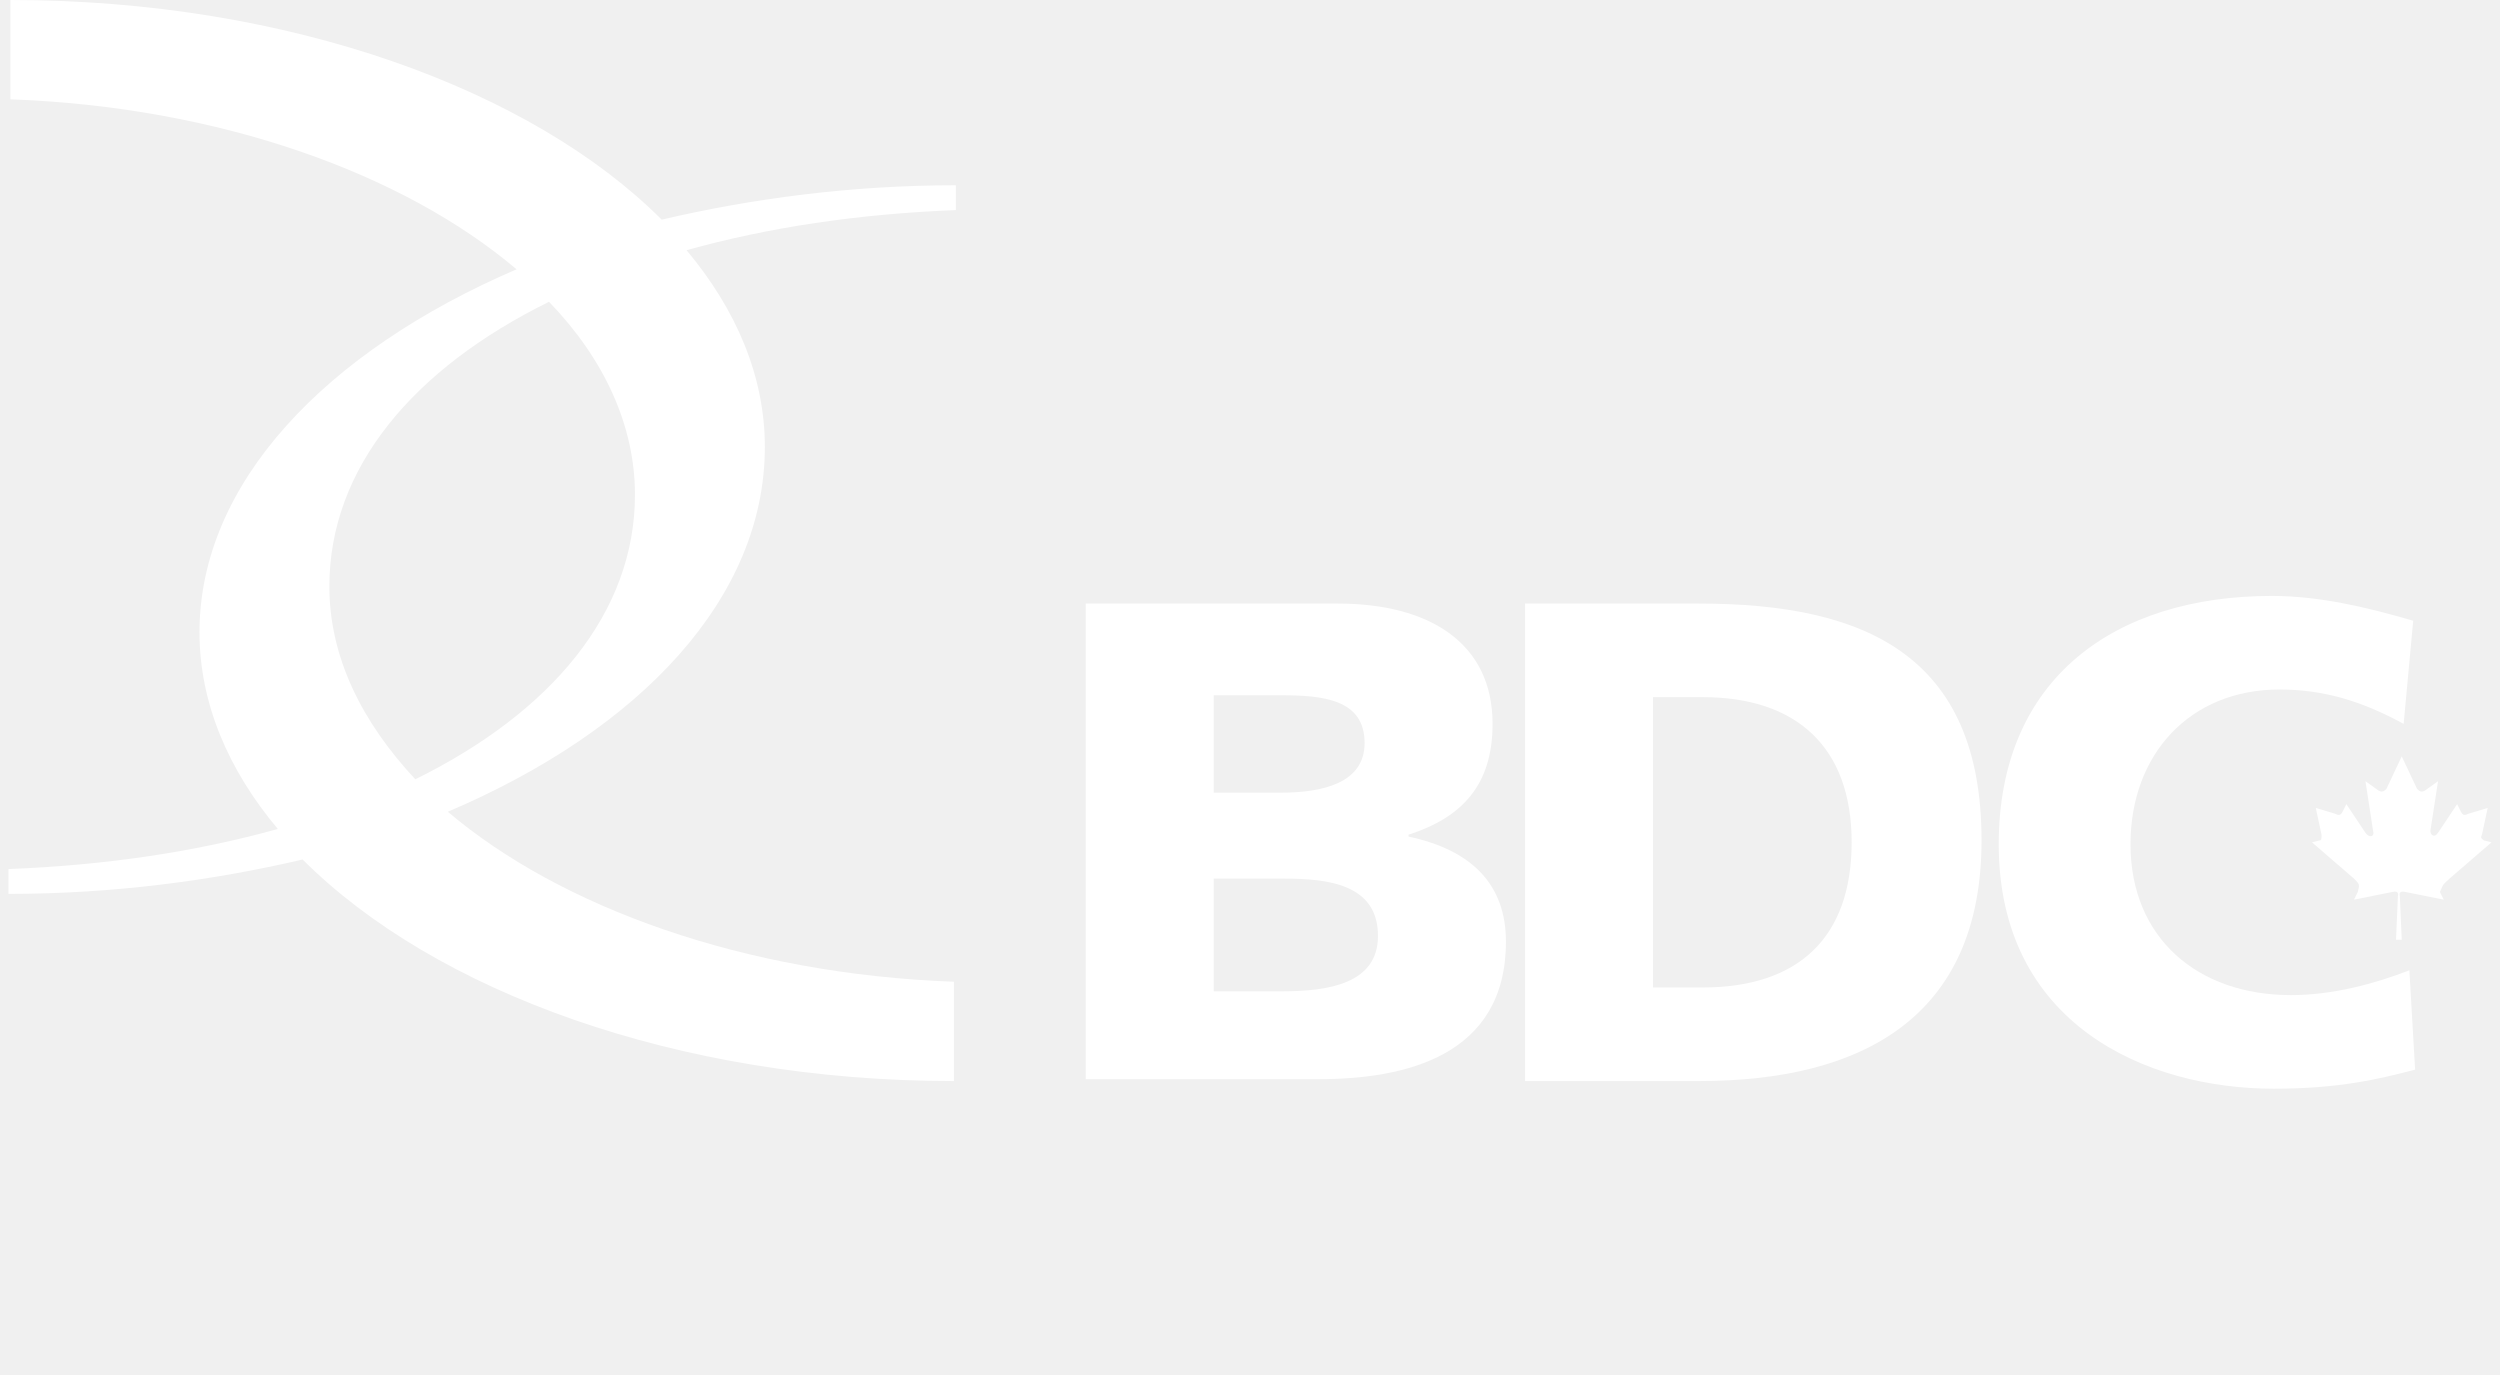
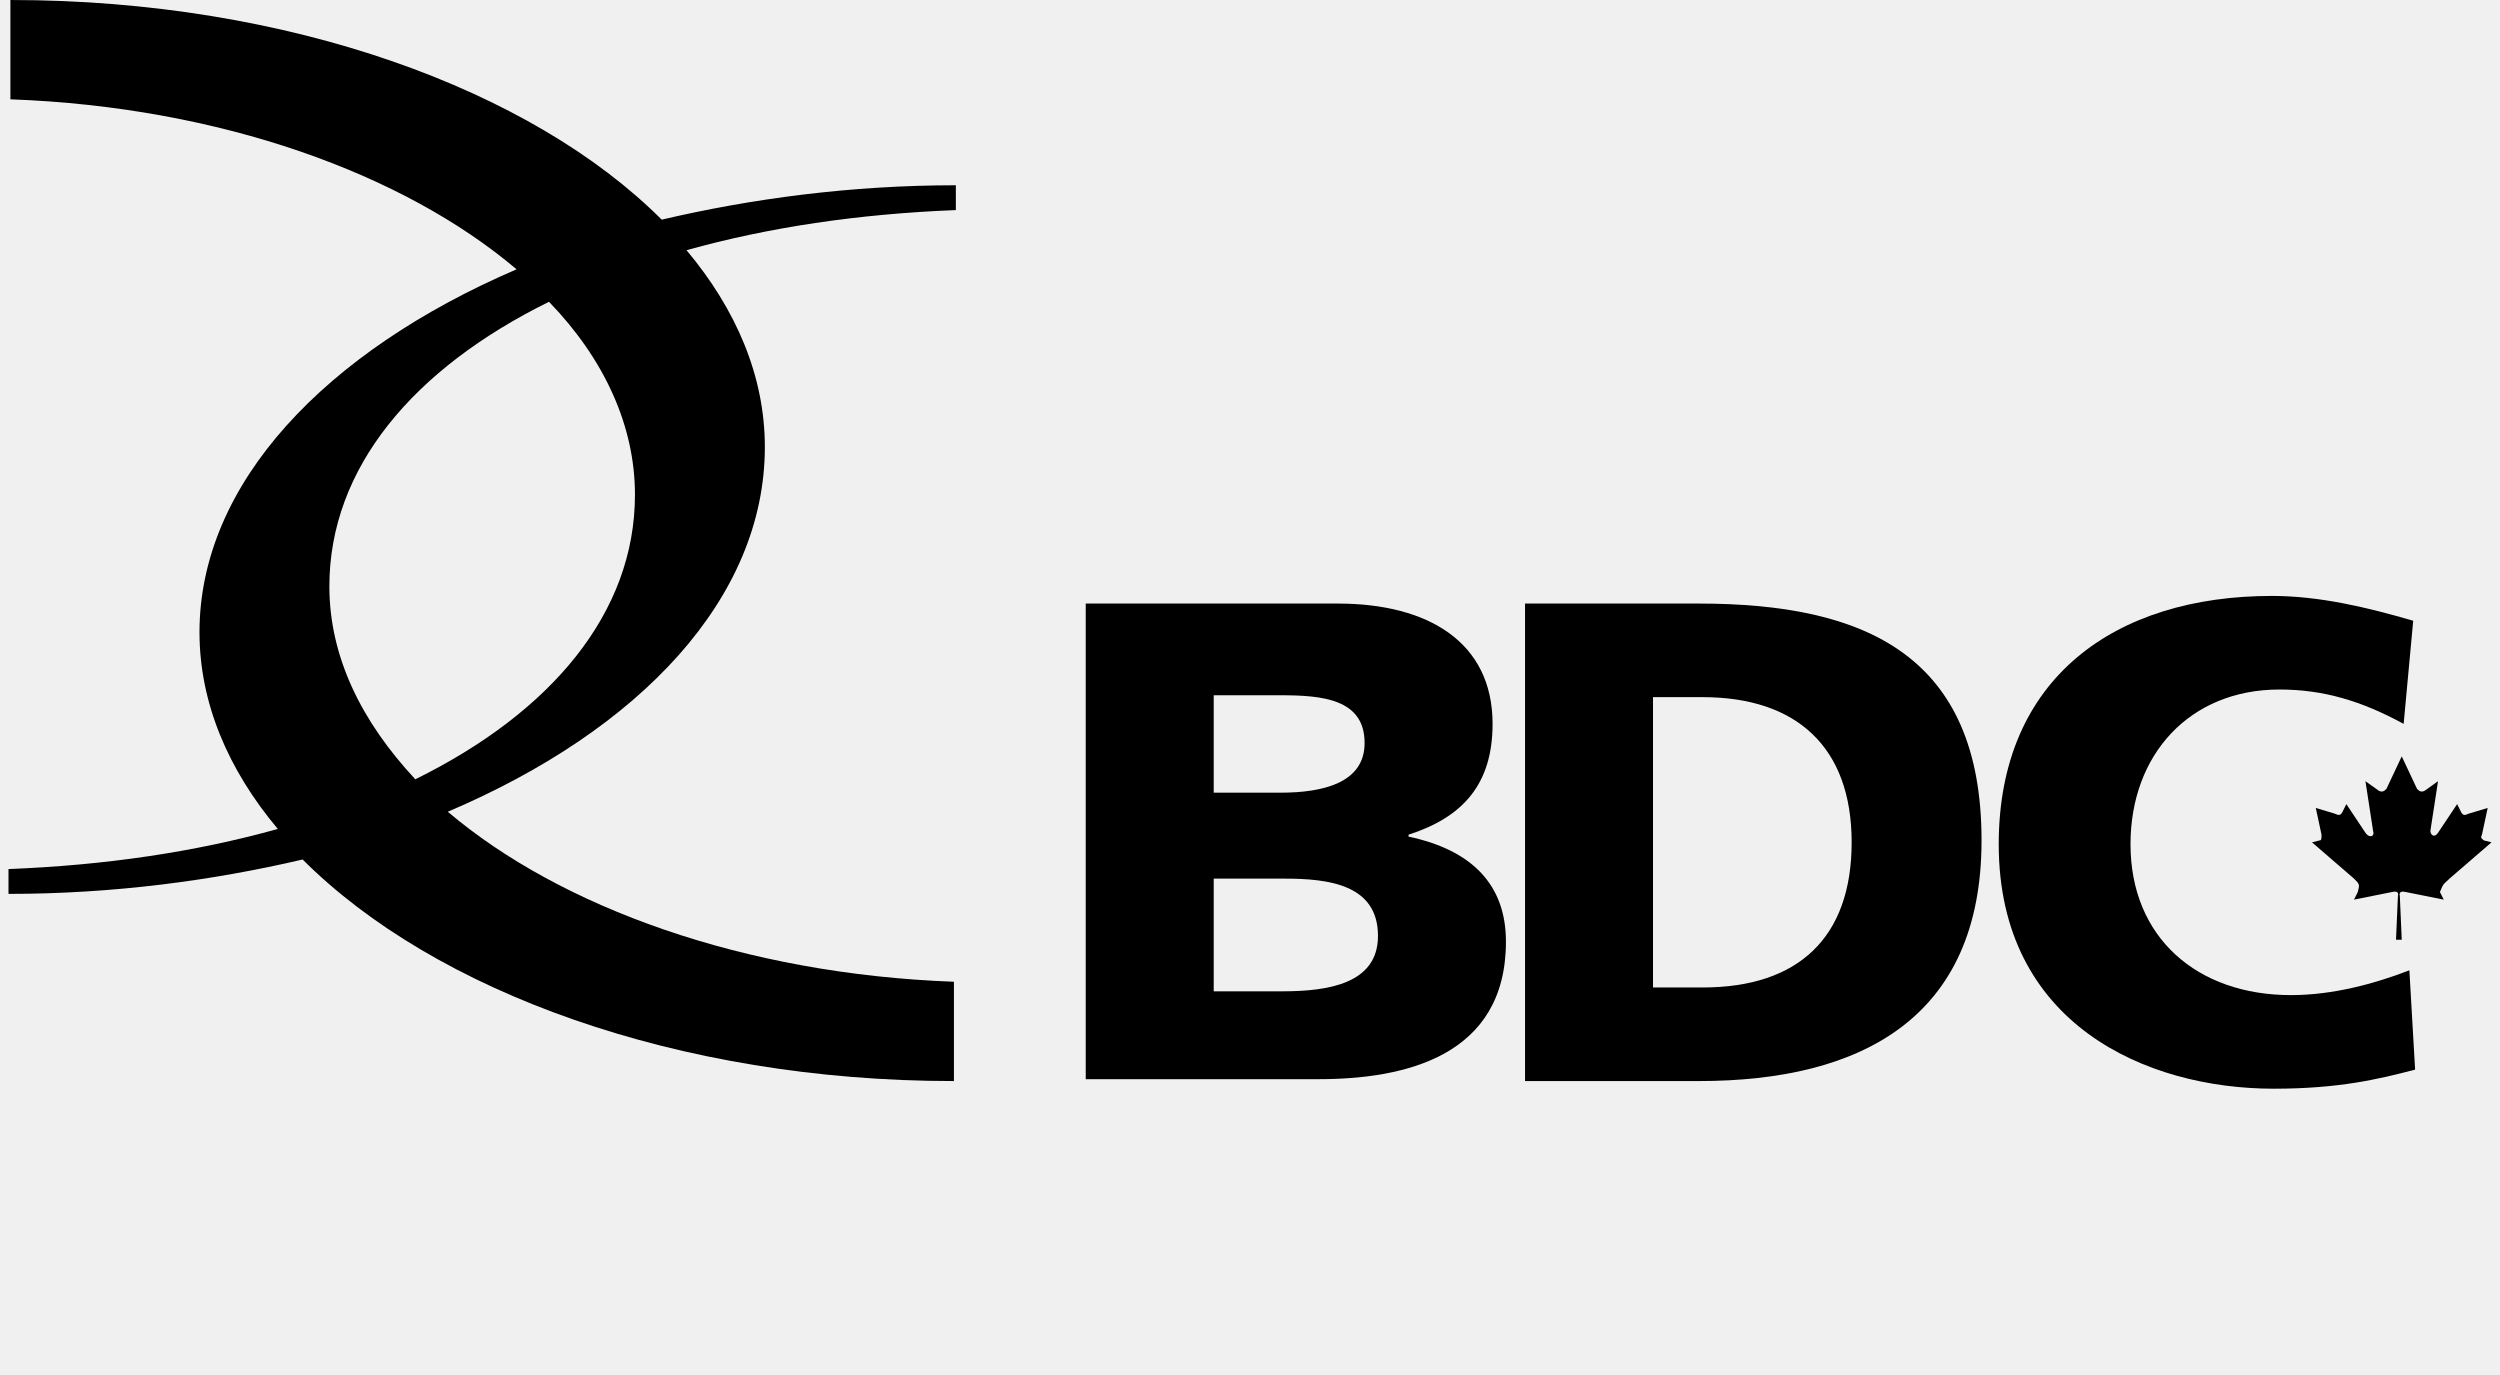
<svg xmlns="http://www.w3.org/2000/svg" viewBox="0 0 200 110">
-   <g name="Layer 1" fill="#fff">
+   <g name="Layer 1">
    <path d="m61.188 35.755c0-5.654-2.292-11.002-6.265-15.739 6.57-1.834 13.752-2.903 21.545-3.209v-1.986c-8.404 0-16.35 1.07-23.531 2.751-10.39-10.391-29.796-17.572-52.105-17.572v7.946c16.808.611 31.477 5.959 40.492 13.599-15.28 6.571-25.365 17.114-25.365 29.032 0 5.654 2.292 11.002 6.265 15.739-6.571 1.834-13.752 2.903-21.545 3.209v1.986c8.404 0 16.35-1.07 23.531-2.751 10.543 10.543 29.949 17.725 52.105 17.725v-7.946c-16.808-.611-31.477-5.959-40.492-13.599 15.433-6.571 25.365-17.114 25.365-29.185m-34.839 11.155c0-9.474 6.723-17.419 17.572-22.767 4.431 4.584 6.876 9.932 6.876 15.433 0 9.474-6.723 17.419-17.572 22.767-4.279-4.584-6.876-9.779-6.876-15.433" />
    <path d="m122.003 48.285h13.905c13.294 0 22.615 4.126 22.615 18.947 0 14.211-9.627 19.253-22.615 19.253h-13.905v-38.2m10.238 30.713h3.973c7.64 0 11.918-3.973 11.918-11.613 0-7.64-4.431-11.613-11.918-11.613h-3.973v23.226" />
    <path d="m193.209 85.569c-2.903.764-6.112 1.528-11.307 1.528-10.238 0-22.004-5.195-22.004-19.559 0-13.294 9.321-19.864 21.851-19.864 3.82 0 7.64.917 11.307 1.986l-.764 8.251c-3.362-1.834-6.418-2.75-9.932-2.75-7.182 0-11.919 5.195-11.919 12.377 0 7.487 5.349 12.071 12.836 12.071 3.361 0 6.723-.917 9.473-1.986l.459 7.946" />
    <path d="m86.859 48.285h20.17c7.182 0 12.377 3.056 12.377 9.627 0 4.89-2.445 7.487-6.723 8.863v.153c5.042 1.07 7.792 3.82 7.792 8.404 0 9.168-8.098 11.002-14.974 11.002h-18.642v-38.048m10.238 31.019h5.501c3.667 0 7.64-.611 7.64-4.431 0-4.126-3.973-4.584-7.488-4.584h-5.653v9.015m0-15.891h5.348c3.361 0 6.723-.764 6.723-3.973 0-3.514-3.362-3.82-6.723-3.82h-5.348v7.793" />
    <path d="m195.959 70.289l3.362-2.903-.611-.153c-.153-.153-.306-.153-.153-.458l.458-2.139-1.528.458c-.305.153-.458.153-.611-.153l-.305-.611-1.528 2.292c-.306.458-.612.153-.612-.153l.612-3.973-1.07.764c-.306.153-.459 0-.611-.153l-1.223-2.598-1.222 2.598c-.153.153-.306.306-.611.153l-1.07-.764.611 3.973c.153.458-.305.611-.611.153l-1.528-2.292-.306.611c-.152.306-.305.306-.611.153l-1.528-.458.459 2.139c0 .306 0 .458-.153.458l-.611.153 3.361 2.903c.459.458.459.458.306 1.07l-.306.611 3.056-.611c.611-.153.459.306.459.306l-.153 3.514h.153.152.153l-.153-3.514c0 0-.152-.458.459-.306l3.056.611-.306-.611c.306-.764.306-.611.764-1.07" />
  </g>
</svg>
